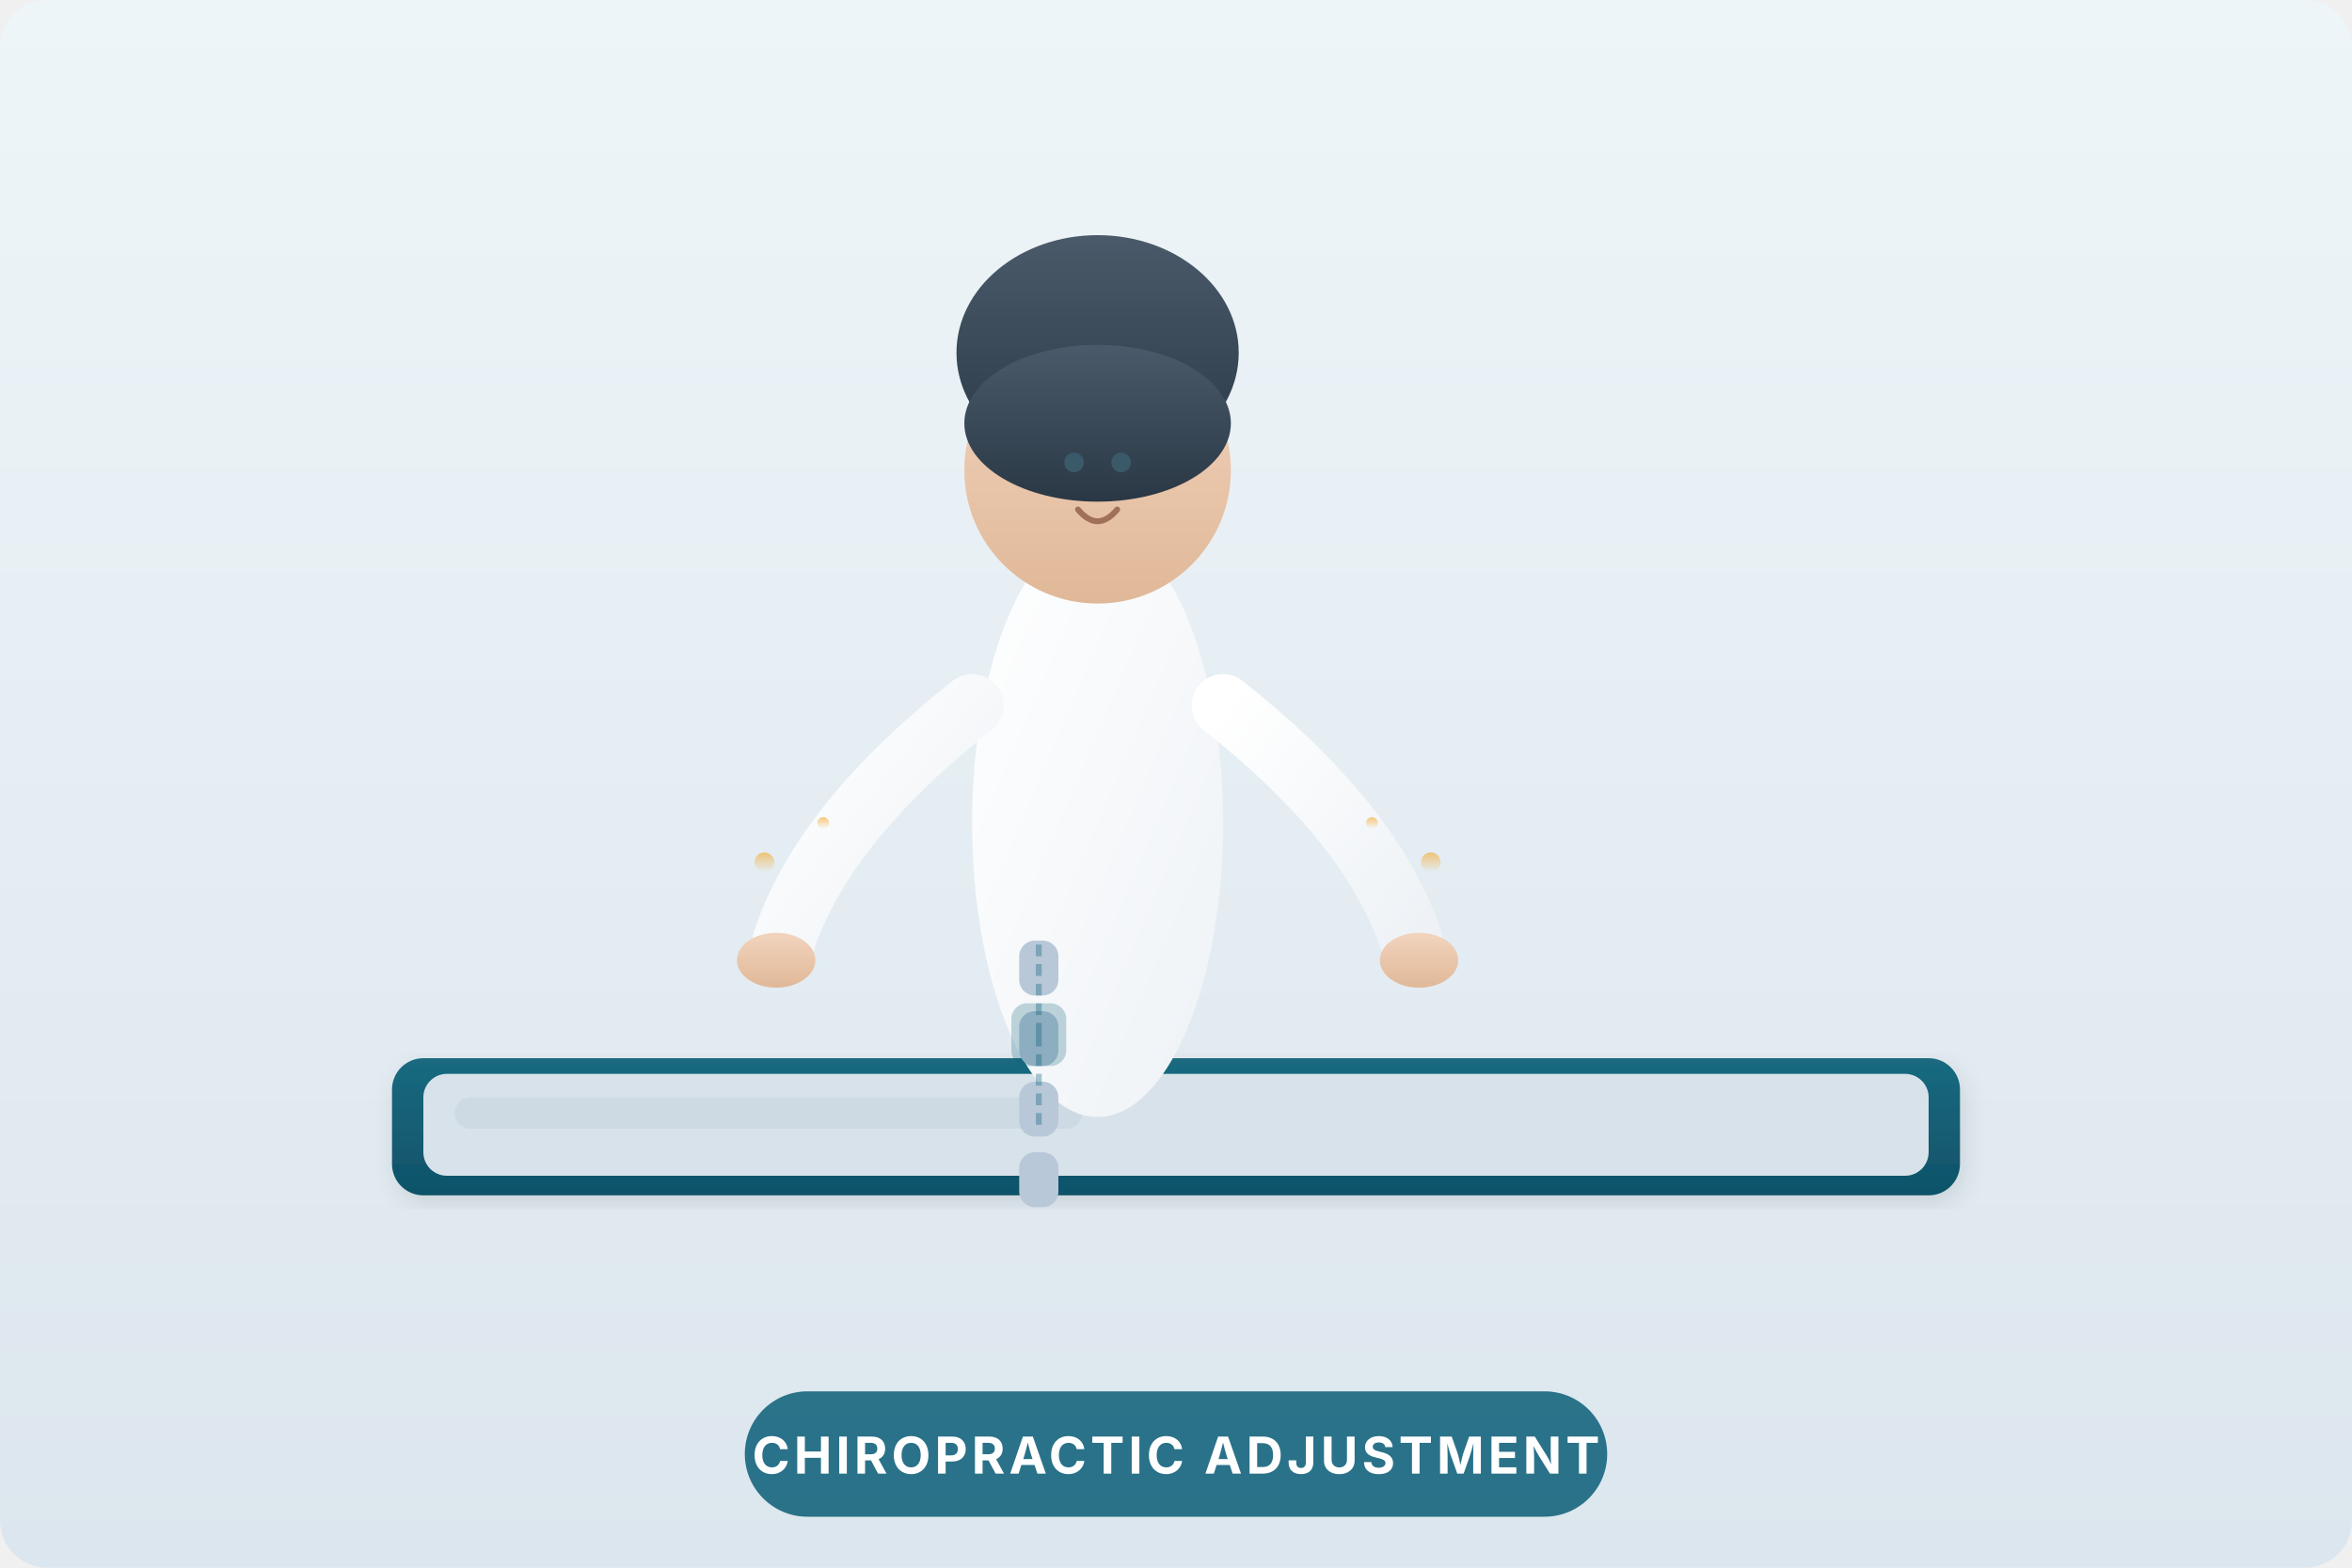
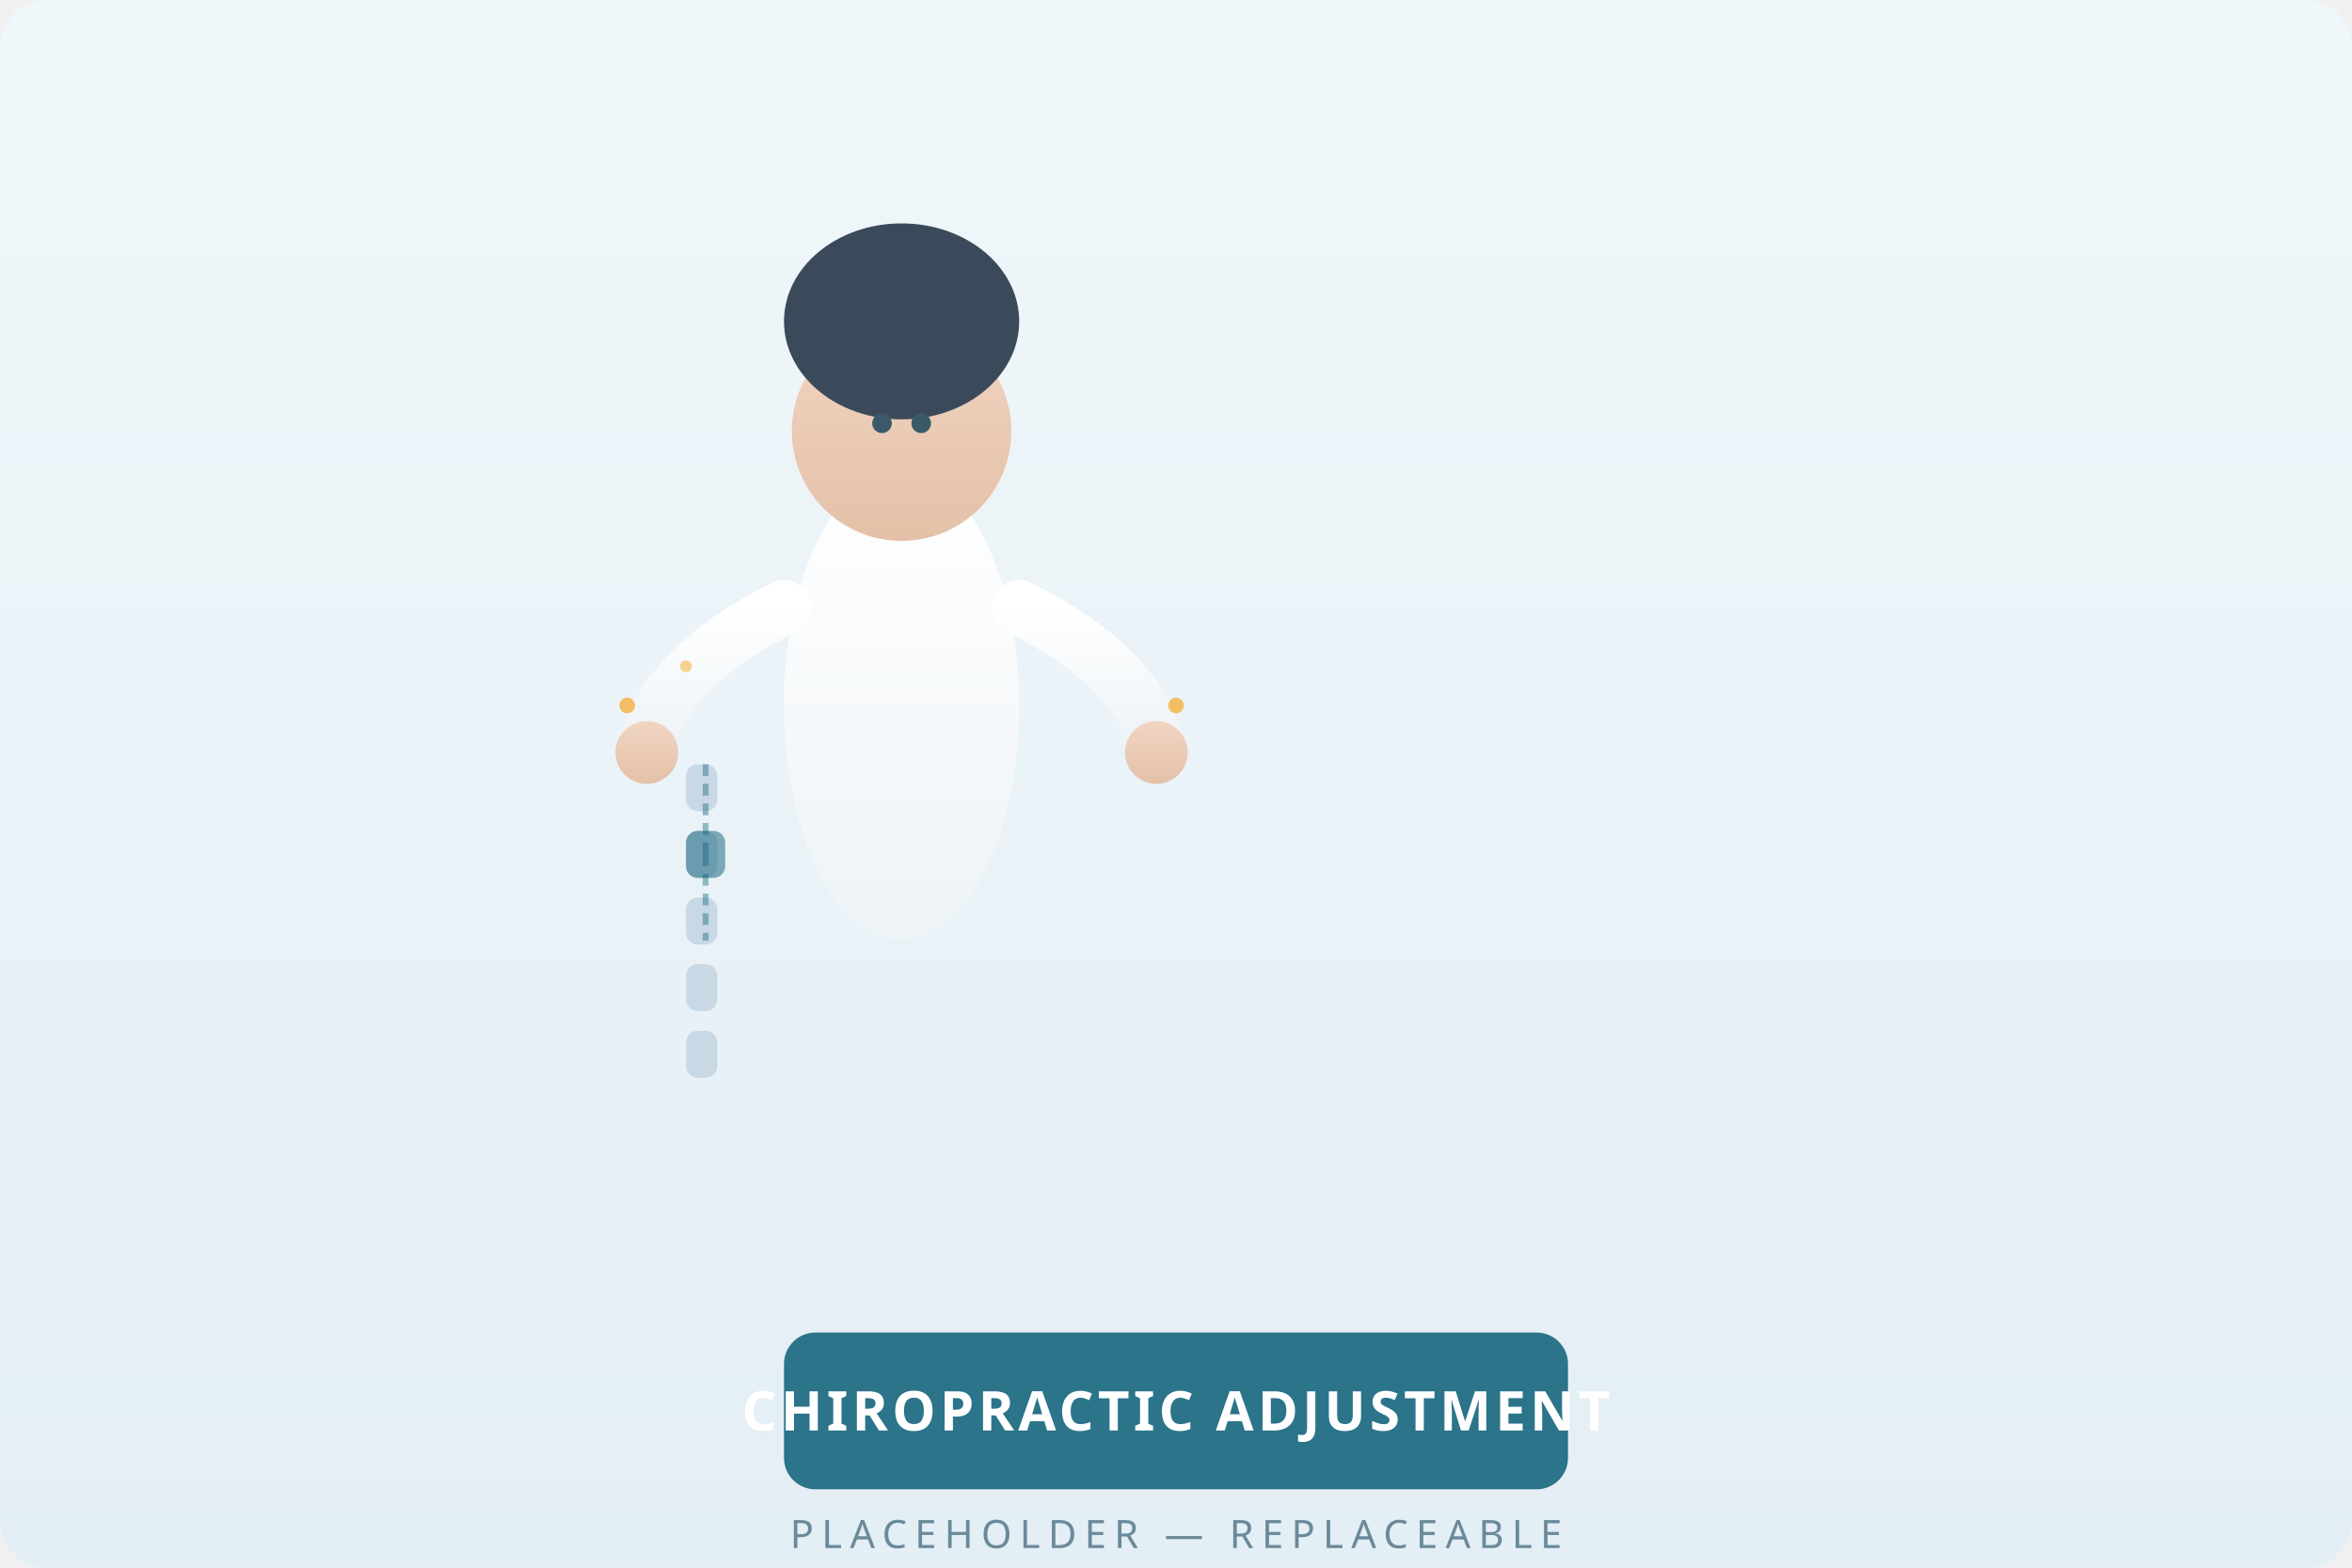
<svg xmlns="http://www.w3.org/2000/svg" viewBox="0 0 600 400" fill="none">
  <defs>
-     <linearGradient id="bgGrad" x1="0" y1="0" x2="0" y2="1">
-       <stop offset="0%" stop-color="#eef5f8" />
-       <stop offset="100%" stop-color="#dce6ee" />
+     <linearGradient id="bg" x1="0" y1="0" x2="0" y2="1">
+       <stop offset="0%" stop-color="#f0f7fa" />
+       <stop offset="100%" stop-color="#e4eef5" />
    </linearGradient>
-     <linearGradient id="coatGrad" x1="0" y1="0" x2="1" y2="1">
+     <linearGradient id="skin" x1="0" y1="0" x2="0" y2="1">
+       <stop offset="0%" stop-color="#f0d5c2" />
+       <stop offset="100%" stop-color="#e4c0a8" />
+     </linearGradient>
+     <linearGradient id="coat" x1="0" y1="0" x2="0" y2="1">
      <stop offset="0%" stop-color="#ffffff" />
-       <stop offset="100%" stop-color="#eef2f6" />
+       <stop offset="100%" stop-color="#eef3f7" />
    </linearGradient>
-     <linearGradient id="skinGrad" x1="0" y1="0" x2="0" y2="1">
-       <stop offset="0%" stop-color="#f2d4be" />
-       <stop offset="100%" stop-color="#e0b898" />
-     </linearGradient>
-     <linearGradient id="patientSkin" x1="0" y1="0" x2="0" y2="1">
-       <stop offset="0%" stop-color="#f0ceb8" />
-       <stop offset="100%" stop-color="#dcb498" />
-     </linearGradient>
-     <linearGradient id="hairGrad" x1="0" y1="0" x2="0" y2="1">
-       <stop offset="0%" stop-color="#4a5a6a" />
-       <stop offset="100%" stop-color="#2a3845" />
-     </linearGradient>
-     <linearGradient id="tableGrad" x1="0" y1="0" x2="0" y2="1">
-       <stop offset="0%" stop-color="#1a6a80" />
-       <stop offset="100%" stop-color="#0f5268" />
-     </linearGradient>
-     <linearGradient id="highlight" x1="0" y1="0" x2="0" y2="1">
-       <stop offset="0%" stop-color="#f5a623" stop-opacity="0.6" />
-       <stop offset="100%" stop-color="#f5a623" stop-opacity="0" />
-     </linearGradient>
-     <filter id="shadow">
-       <feGaussianBlur in="SourceAlpha" stdDeviation="3" />
-       <feOffset dx="1" dy="2" />
-       <feComponentTransfer>
-         <feFuncA type="linear" slope="0.1" />
-       </feComponentTransfer>
-       <feMerge>
-         <feMergeNode />
-         <feMergeNode in="SourceGraphic" />
-       </feMerge>
-     </filter>
  </defs>
-   <rect width="600" height="400" fill="url(#bgGrad)" rx="12" />
-   <rect x="100" y="270" width="400" height="35" rx="8" fill="url(#tableGrad)" filter="url(#shadow)" />
-   <rect x="108" y="274" width="384" height="26" rx="6" fill="#d8e2ea" />
-   <rect x="116" y="280" width="160" height="8" rx="4" fill="#c4d2dc" opacity="0.5" />
-   <ellipse cx="280" cy="210" rx="32" ry="75" fill="url(#coatGrad)" />
-   <circle cx="280" cy="120" r="34" fill="url(#skinGrad)" />
-   <ellipse cx="280" cy="90" rx="36" ry="30" fill="url(#hairGrad)" />
-   <ellipse cx="280" cy="108" rx="34" ry="20" fill="url(#hairGrad)" />
-   <circle cx="274" cy="118" r="2.5" fill="#3a5a6a" />
-   <circle cx="286" cy="118" r="2.5" fill="#3a5a6a" />
-   <path d="M275 130 Q280 136 285 130" stroke="#a07058" stroke-width="1.5" fill="none" stroke-linecap="round" />
-   <path d="M248 180 Q210 210 200 240" stroke="url(#coatGrad)" stroke-width="16" fill="none" stroke-linecap="round" />
-   <path d="M312 180 Q350 210 360 240" stroke="url(#coatGrad)" stroke-width="16" fill="none" stroke-linecap="round" />
-   <ellipse cx="198" cy="245" rx="10" ry="7" fill="url(#skinGrad)" />
-   <ellipse cx="362" cy="245" rx="10" ry="7" fill="url(#skinGrad)" />
-   <rect x="260" y="240" width="10" height="14" rx="4" fill="#b8c8d8" />
-   <rect x="260" y="258" width="10" height="14" rx="4" fill="#b8c8d8" />
-   <rect x="260" y="276" width="10" height="14" rx="4" fill="#b8c8d8" />
-   <rect x="260" y="294" width="10" height="14" rx="4" fill="#b8c8d8" />
-   <rect x="258" y="256" width="14" height="16" rx="4" fill="#0b5e77" opacity="0.25" />
-   <line x1="265" y1="264" x2="265" y2="240" stroke="#0b5e77" stroke-width="1.5" stroke-dasharray="3 2" opacity="0.35" />
-   <line x1="265" y1="264" x2="265" y2="288" stroke="#0b5e77" stroke-width="1.5" stroke-dasharray="3 2" opacity="0.35" />
-   <circle cx="195" cy="220" r="2.5" fill="url(#highlight)" />
-   <circle cx="365" cy="220" r="2.5" fill="url(#highlight)" />
-   <circle cx="210" cy="210" r="1.5" fill="url(#highlight)" />
-   <circle cx="350" cy="210" r="1.5" fill="url(#highlight)" />
-   <rect x="190" y="355" width="220" height="32" rx="16" fill="#0b5e77" opacity="0.85" />
-   <text x="300" y="376" font-family="system-ui, -apple-system, sans-serif" font-size="13" font-weight="bold" fill="#ffffff" text-anchor="middle" letter-spacing="1">CHIROPRACTIC ADJUSTMENT</text>
+   <rect width="600" height="400" fill="url(#bg)" rx="12" />
+   <ellipse cx="230" cy="180" rx="30" ry="60" fill="url(#coat)" />
+   <circle cx="230" cy="110" r="28" fill="url(#skin)" />
+   <ellipse cx="230" cy="82" rx="30" ry="25" fill="#3a4a5a" />
+   <circle cx="225" cy="108" r="2.5" fill="#3a5a6a" />
+   <circle cx="235" cy="108" r="2.5" fill="#3a5a6a" />
+   <path d="M200 155 Q170 170 165 190" stroke="url(#coat)" stroke-width="14" fill="none" stroke-linecap="round" />
+   <path d="M260 155 Q290 170 295 190" stroke="url(#coat)" stroke-width="14" fill="none" stroke-linecap="round" />
+   <circle cx="165" cy="192" r="8" fill="url(#skin)" />
+   <circle cx="295" cy="192" r="8" fill="url(#skin)" />
+   <rect x="175" y="195" width="8" height="12" rx="3" fill="#c8d8e5" />
+   <rect x="175" y="212" width="8" height="12" rx="3" fill="#c8d8e5" />
+   <rect x="175" y="229" width="8" height="12" rx="3" fill="#c8d8e5" />
+   <rect x="175" y="246" width="8" height="12" rx="3" fill="#c8d8e5" />
+   <rect x="175" y="263" width="8" height="12" rx="3" fill="#c8d8e5" />
+   <rect x="175" y="212" width="10" height="12" rx="3" fill="#0b5e77" opacity="0.5" />
+   <line x1="180" y1="218" x2="180" y2="195" stroke="#0b5e77" stroke-width="1.5" stroke-dasharray="3 2" opacity="0.4" />
+   <line x1="180" y1="218" x2="180" y2="240" stroke="#0b5e77" stroke-width="1.5" stroke-dasharray="3 2" opacity="0.4" />
+   <circle cx="160" cy="180" r="2" fill="#f5a623" opacity="0.7" />
+   <circle cx="300" cy="180" r="2" fill="#f5a623" opacity="0.7" />
+   <circle cx="175" cy="170" r="1.5" fill="#f5a623" opacity="0.5" />
+   <rect x="200" y="340" width="200" height="40" rx="8" fill="#0b5e77" opacity="0.85" />
+   <text x="300" y="365" font-family="system-ui, sans-serif" font-size="14" font-weight="bold" fill="#ffffff" text-anchor="middle" letter-spacing="1">CHIROPRACTIC ADJUSTMENT</text>
+   <text x="300" y="395" font-family="system-ui, sans-serif" font-size="10" fill="#6a8a9a" text-anchor="middle" letter-spacing="2">PLACEHOLDER — REPLACEABLE</text>
</svg>
